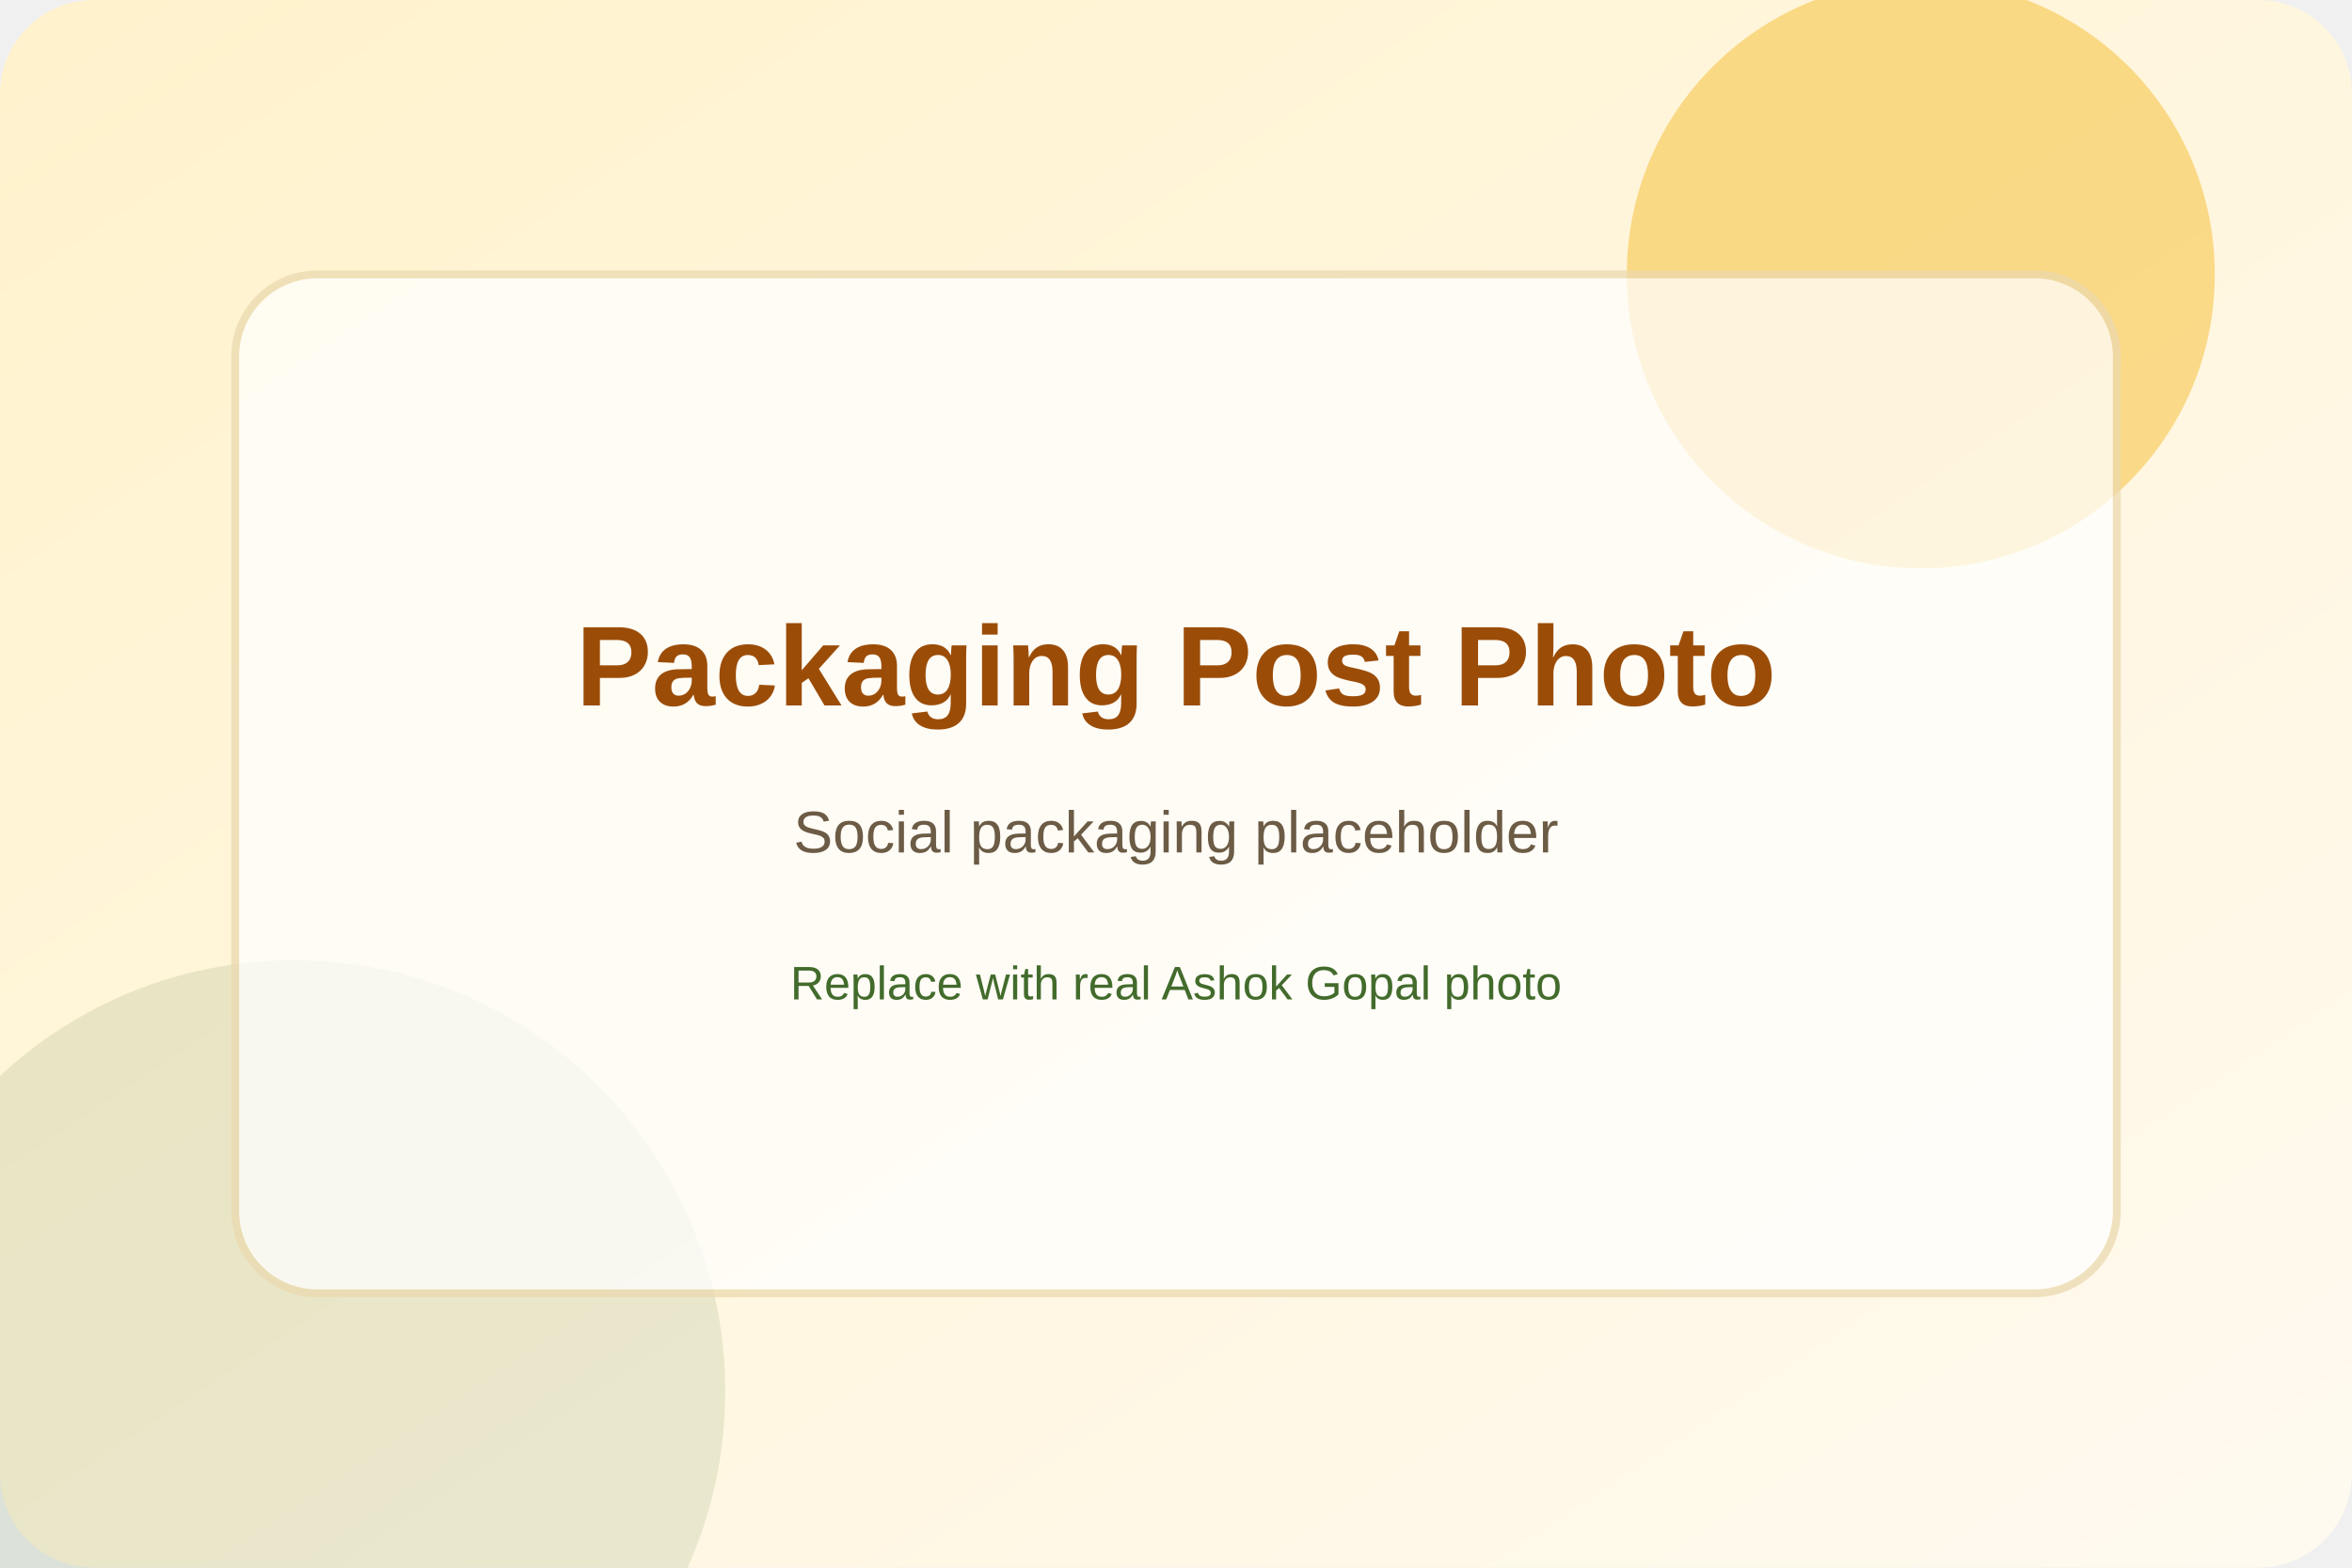
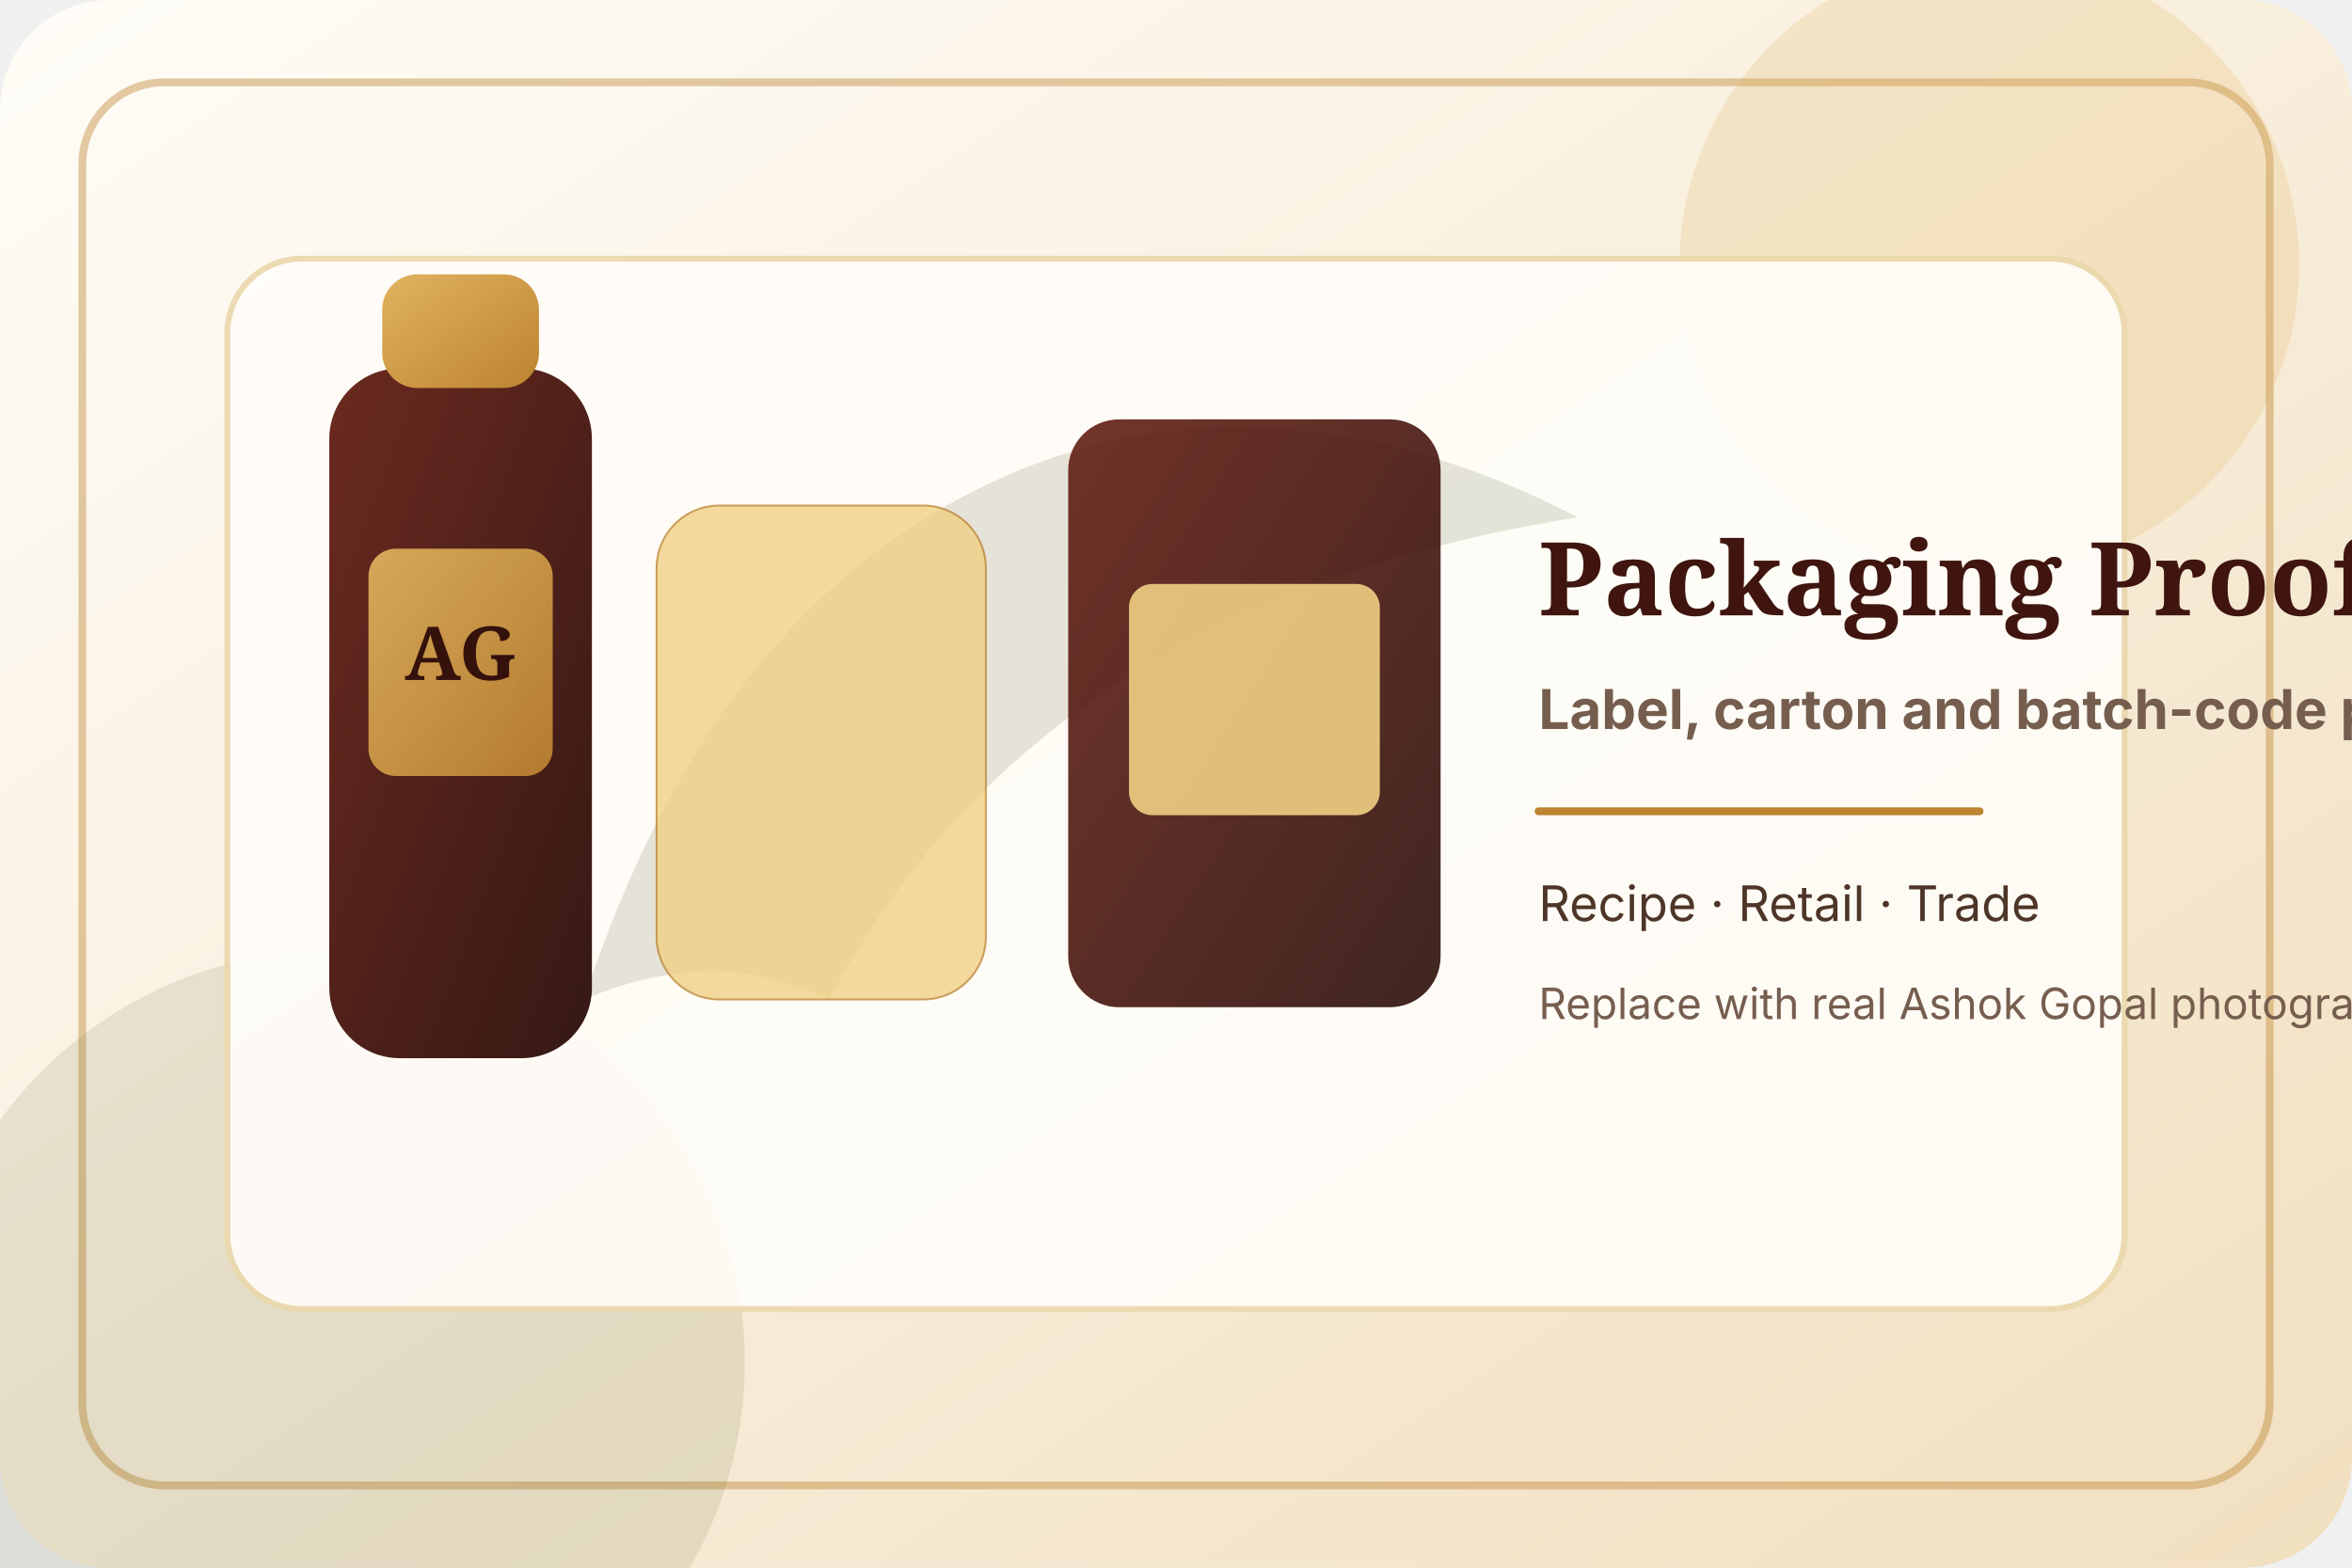
- <svg xmlns="http://www.w3.org/2000/svg" viewBox="0 0 1200 800" role="img" aria-label="Packaging Post Photo">
+ <svg xmlns="http://www.w3.org/2000/svg" viewBox="0 0 1200 800" role="img" aria-label="Packaging Proof">
  <defs>
-     <linearGradient id="g" x1="0" x2="1" y1="0" y2="1">
-       <stop offset="0" stop-color="#fff2cc" />
-       <stop offset="1" stop-color="#fffaf0" />
+     <linearGradient id="paper" x1="0" y1="0" x2="1" y2="1">
+       <stop offset="0" stop-color="#fffdf8" />
+       <stop offset="1" stop-color="#f1dfbf" />
+     </linearGradient>
+     <linearGradient id="royal" x1="0" y1="0" x2="1" y2="1">
+       <stop offset="0" stop-color="#641f15" />
+       <stop offset="1" stop-color="#2b0d09" />
+     </linearGradient>
+     <linearGradient id="gold" x1="0" y1="0" x2="1" y2="1">
+       <stop offset="0" stop-color="#e1b35f" />
+       <stop offset="1" stop-color="#bd8330" />
    </linearGradient>
  </defs>
-   <rect width="1200" height="800" rx="48" fill="url(#g)" />
-   <circle cx="980" cy="140" r="150" fill="#f5b51b" opacity="0.45" />
-   <circle cx="150" cy="710" r="220" fill="#426b2c" opacity="0.12" />
-   <rect x="120" y="140" width="960" height="520" rx="42" fill="#ffffff" opacity="0.72" stroke="#ead8ad" stroke-width="4" />
-   <text x="600" y="360" text-anchor="middle" font-family="Arial, sans-serif" font-size="58" font-weight="800" fill="#9b4d08">Packaging Post Photo</text>
-   <text x="600" y="435" text-anchor="middle" font-family="Arial, sans-serif" font-size="30" fill="#6c5b45">Social packaging placeholder</text>
-   <text x="600" y="510" text-anchor="middle" font-family="Arial, sans-serif" font-size="24" fill="#426b2c">Replace with real Ashok Gopal photo</text>
+   <rect width="1200" height="800" rx="56" fill="url(#paper)" />
+   <rect x="42" y="42" width="1116" height="716" rx="42" fill="none" stroke="#bd8330" stroke-width="4" opacity=".42" />
+   <circle cx="1015" cy="135" r="158" fill="#e1b35f" opacity=".22" />
+   <circle cx="170" cy="695" r="210" fill="#596232" opacity=".13" />
+   <rect x="116" y="132" width="968" height="536" rx="38" fill="#fffdf8" stroke="#ead8ad" stroke-width="3" opacity=".92" />
+   <path d="M298 510c44-135 116-224 217-268 88-38 188-31 290 22-183 29-310 111-382 246-39-19-80-19-125 0Z" fill="#596232" opacity=".16" />
+   <rect x="168" y="188" width="134" height="352" rx="36" fill="url(#royal)" opacity=".95" />
+   <rect x="195" y="140" width="80" height="58" rx="18" fill="url(#gold)" />
+   <rect x="188" y="280" width="94" height="116" rx="14" fill="url(#gold)" opacity=".92" />
+   <text x="235" y="347" text-anchor="middle" font-family="Georgia, serif" font-size="38" font-weight="700" fill="#35110c">AG</text>
+   <rect x="335" y="258" width="168" height="252" rx="32" fill="#f0cf83" opacity=".78" stroke="#bd8330" />
+   <rect x="545" y="214" width="190" height="300" rx="26" fill="url(#royal)" opacity=".9" />
+   <rect x="576" y="298" width="128" height="118" rx="12" fill="#f0cf83" opacity=".9" />
+   <text x="785" y="314" font-family="Georgia, serif" font-size="52" font-weight="700" fill="#40150f">Packaging Proof</text>
+   <text x="785" y="372" font-family="Inter, Arial, sans-serif" font-size="28" font-weight="700" fill="#765e4f">Label, carton and batch-code photo slot</text>
+   <line x1="785" y1="414" x2="1010" y2="414" stroke="#bd8330" stroke-width="4" stroke-linecap="round" />
+   <text x="785" y="470" font-family="Inter, Arial, sans-serif" font-size="25" fill="#4d3527">Recipe · Retail · Trade</text>
+   <text x="785" y="520" font-family="Inter, Arial, sans-serif" font-size="22" fill="#765e4f">Replace with real Ashok Gopal photography</text>
</svg>
